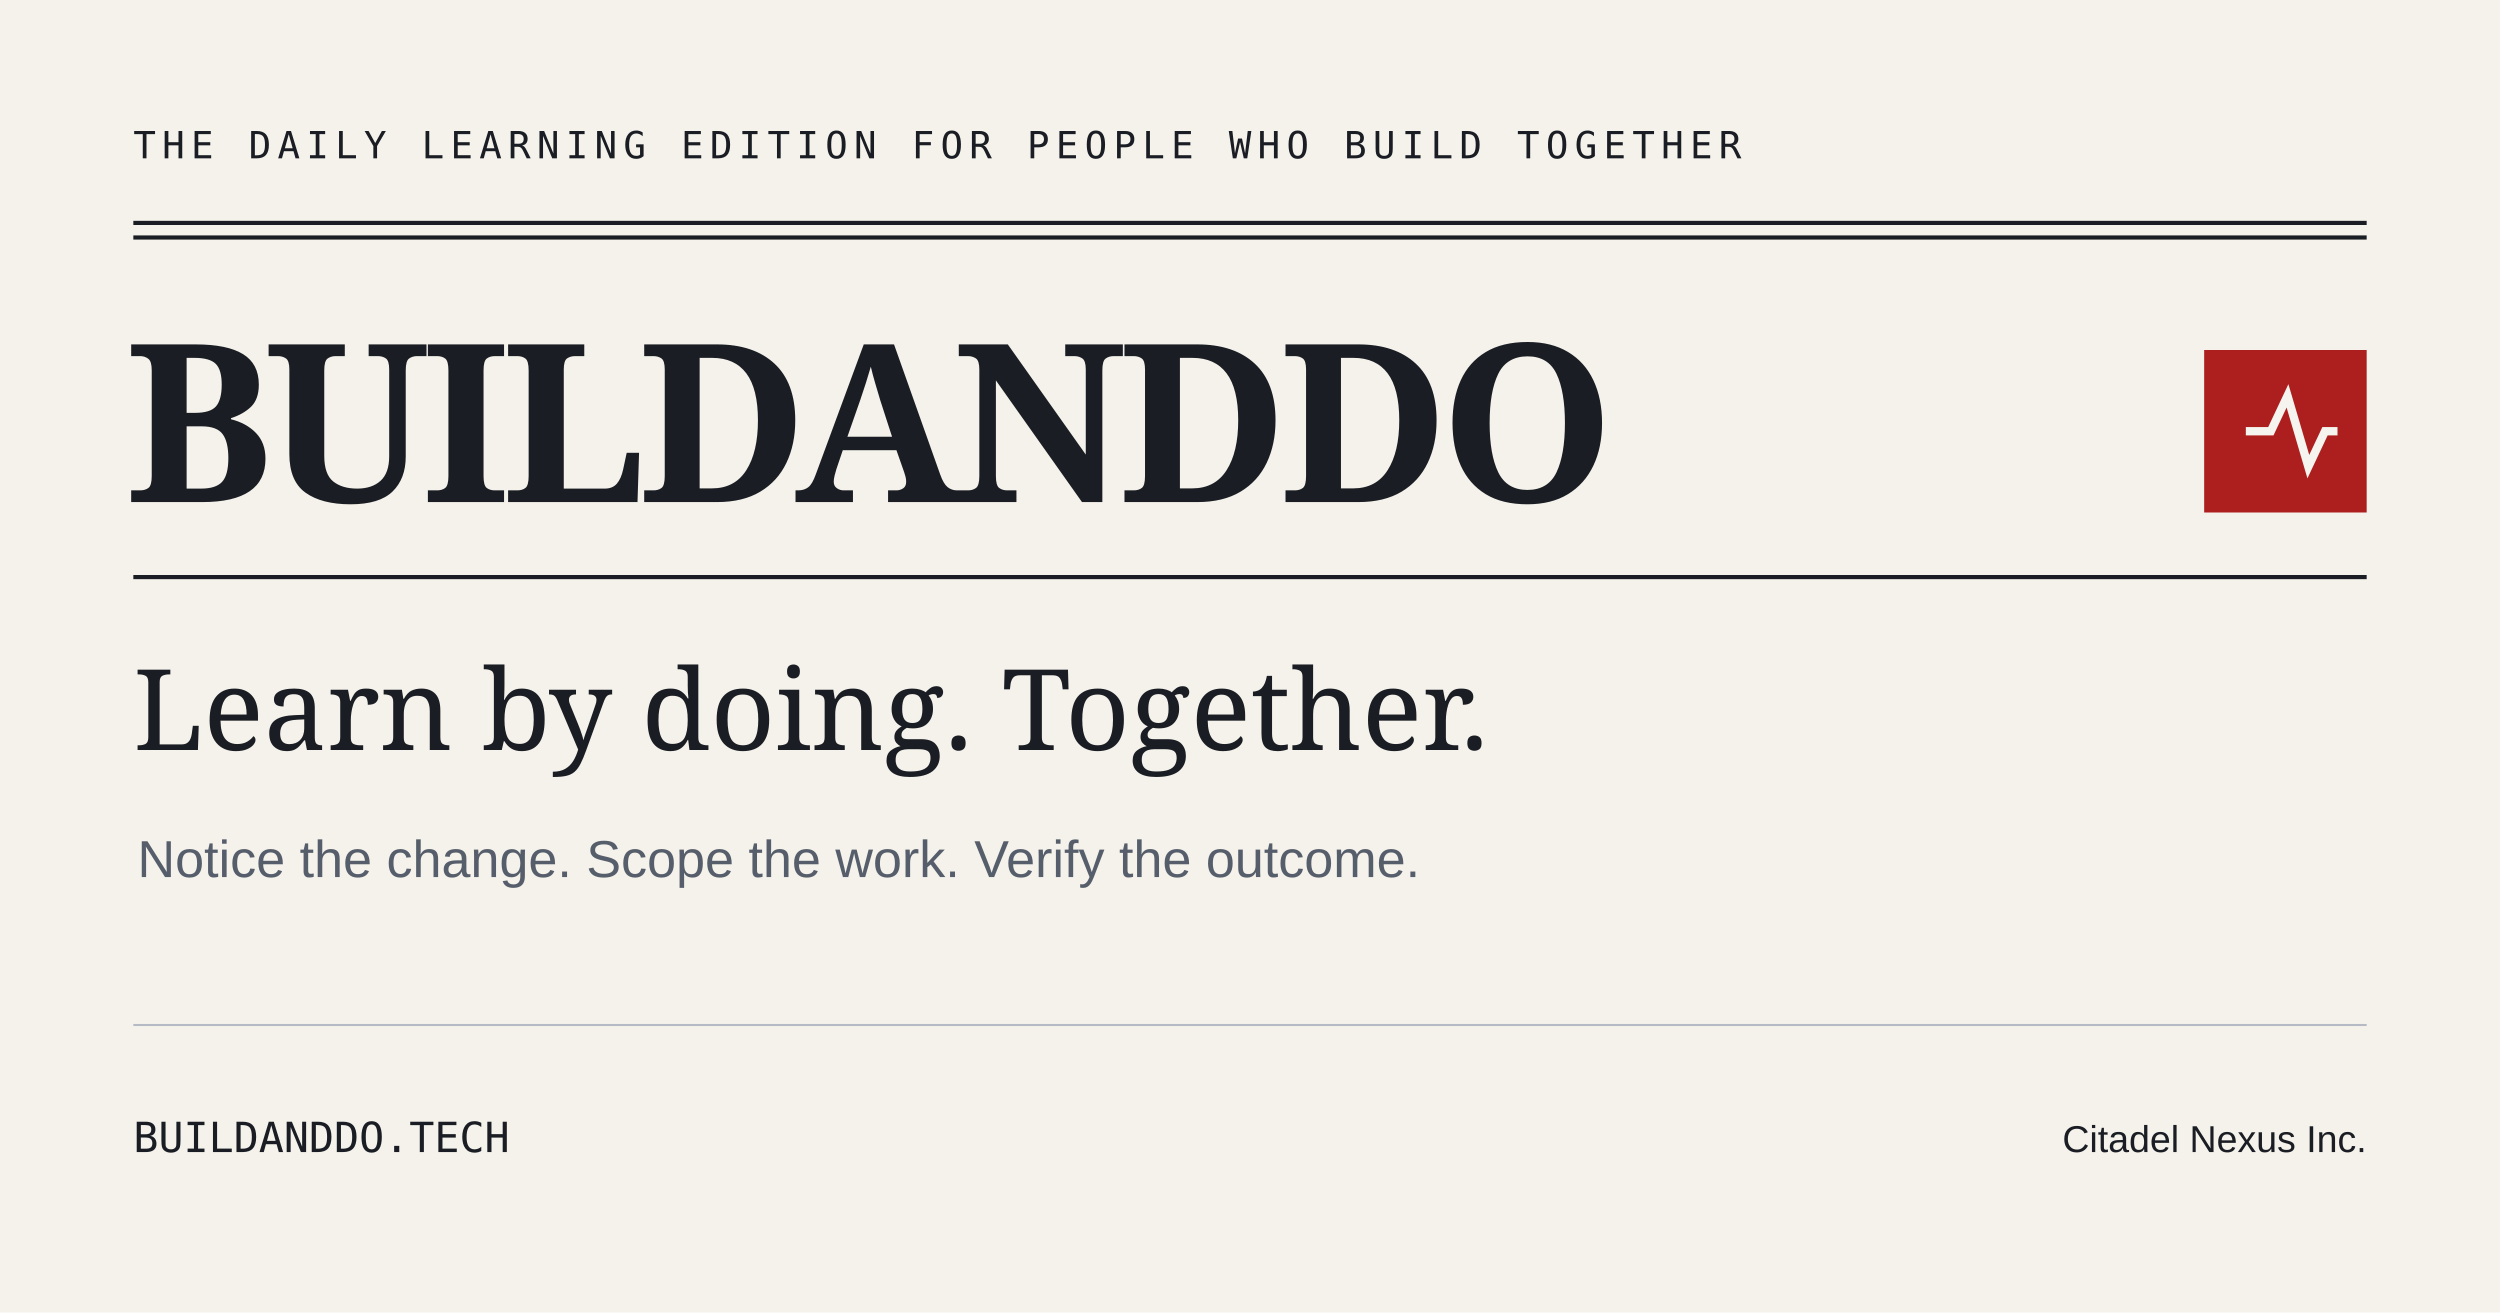
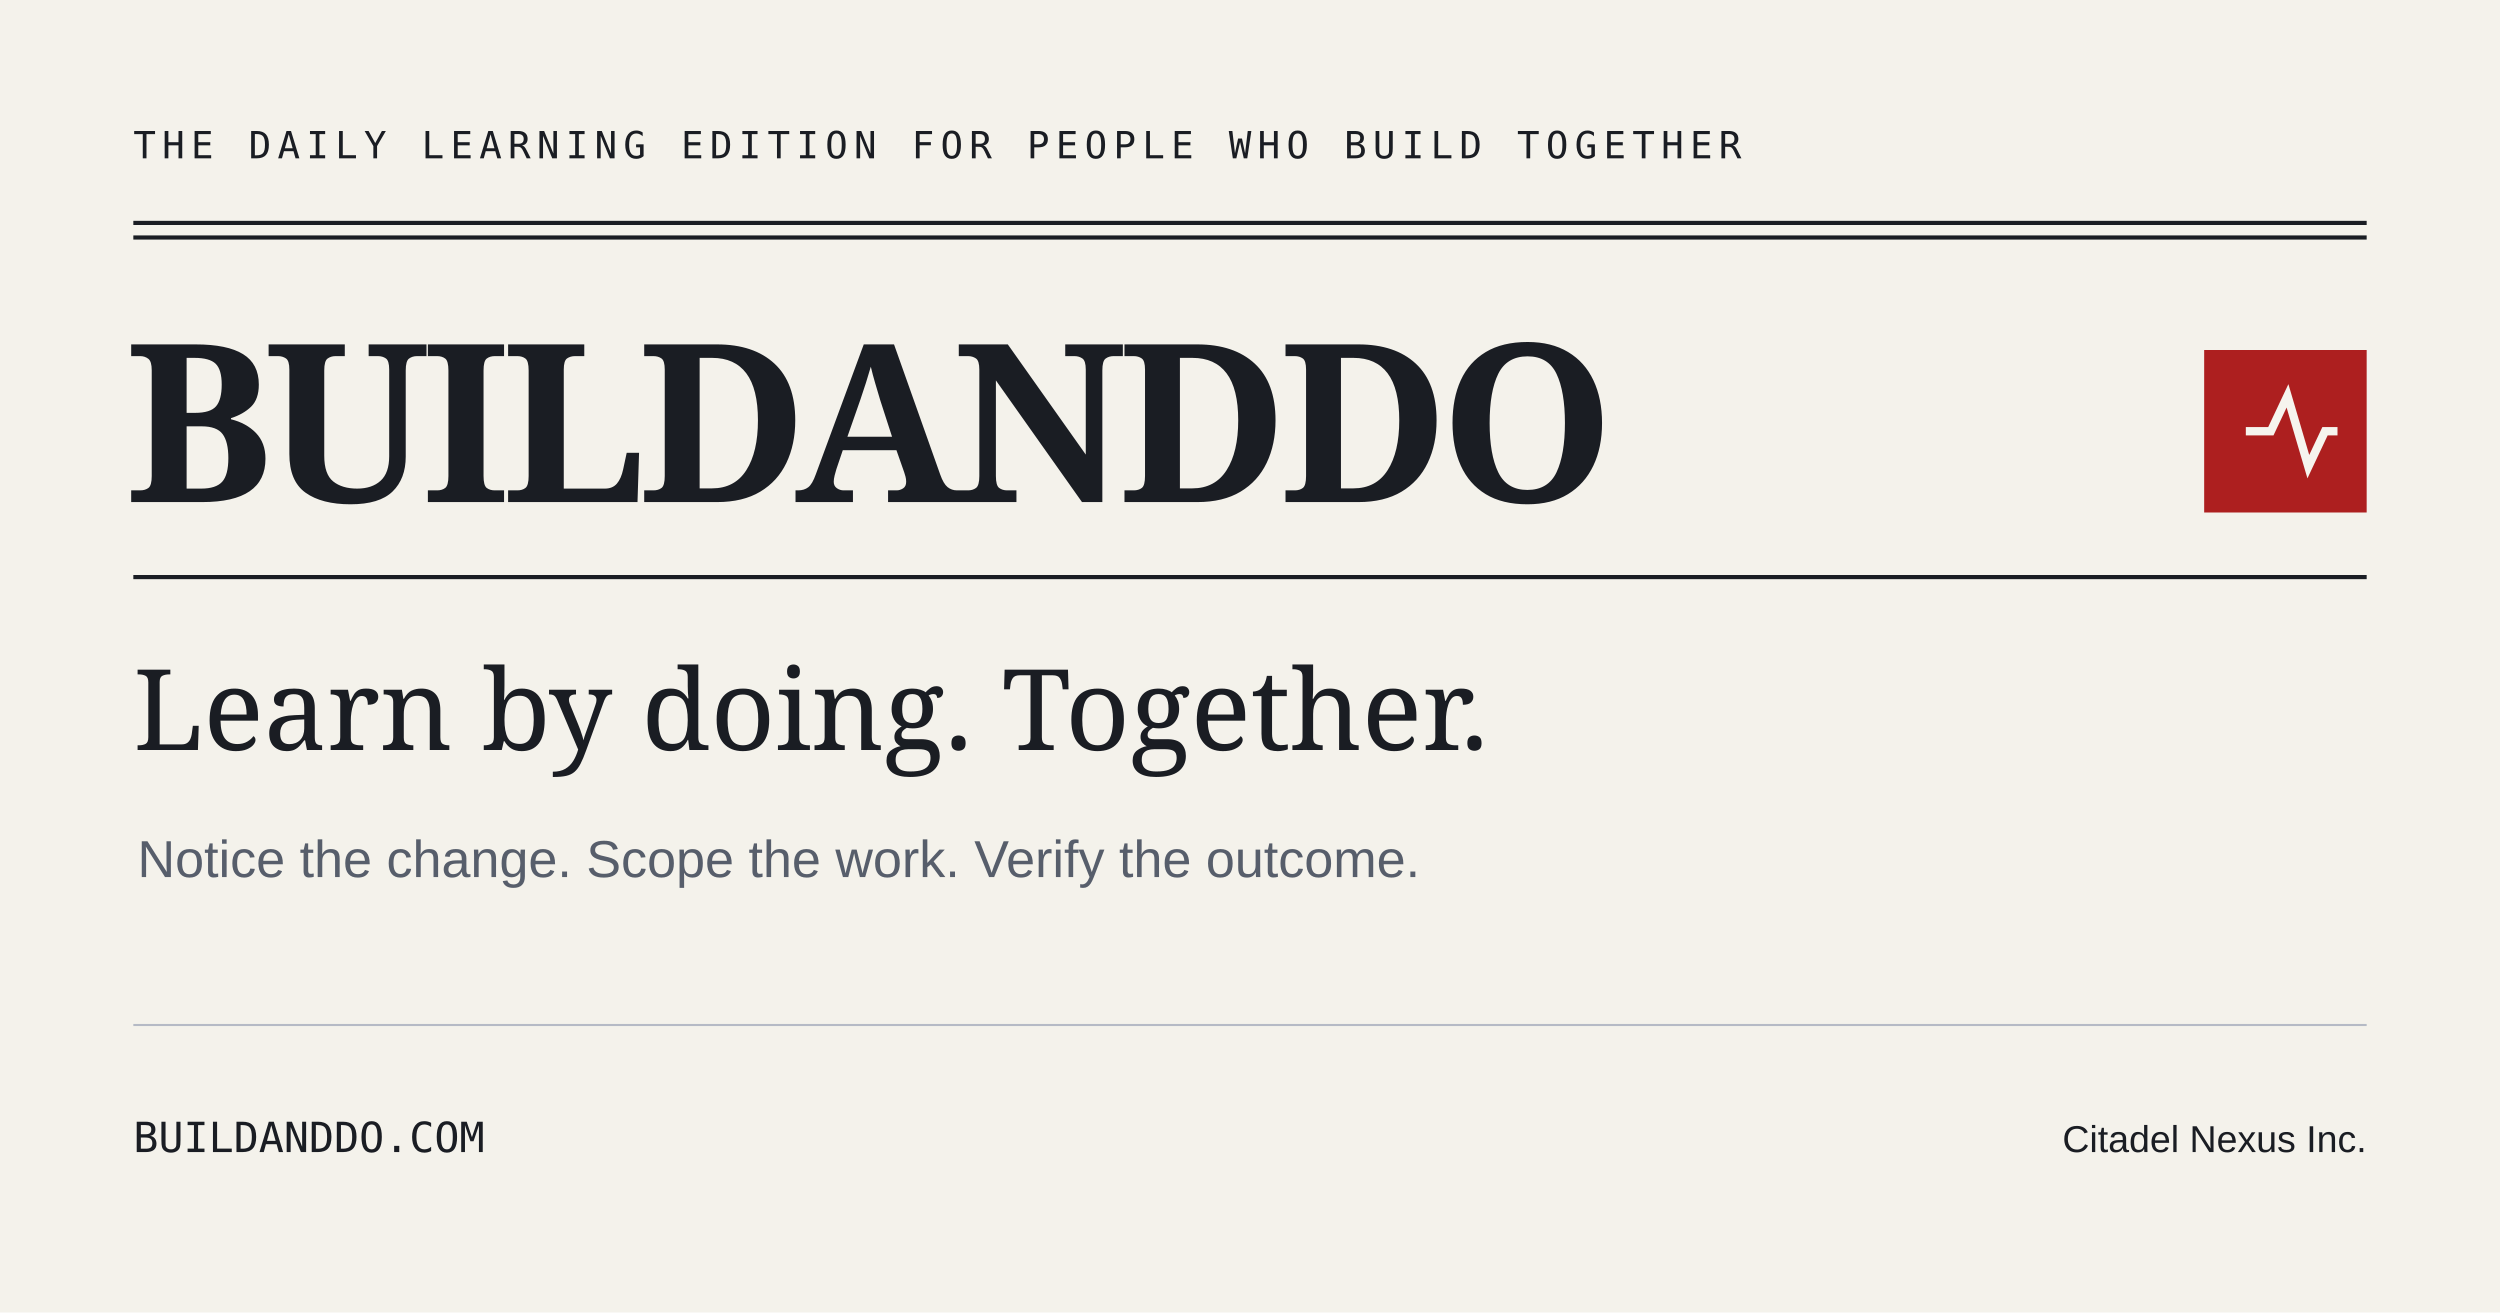
<svg xmlns="http://www.w3.org/2000/svg" width="1200" height="630" viewBox="0 0 1200 630" role="img" aria-label="BuildAndDo — learn by doing, together">
  <rect width="1200" height="630" fill="hsl(42,30%,94%)" />
  <g fill="hsl(220,16%,12%)">
    <text x="64" y="76" font-family="monospace" font-size="18" letter-spacing="3">THE DAILY LEARNING EDITION FOR PEOPLE WHO BUILD TOGETHER</text>
    <path d="M64 107H1136 M64 114H1136" stroke="hsl(220,16%,12%)" stroke-width="2" />
    <text x="60" y="241" font-family="Georgia,serif" font-weight="700" font-size="106" letter-spacing="-4">BUILDANDDO</text>
    <path d="M64 277H1136" stroke="hsl(220,16%,12%)" stroke-width="2" />
    <text x="64" y="360" font-family="Georgia,serif" font-size="54">Learn by doing. Together.</text>
    <text x="66" y="421" font-family="Arial,sans-serif" font-size="25" fill="hsl(220,10%,38%)">Notice the change. Scope the work. Verify the outcome.</text>
    <path d="M64 492H1136" stroke="hsl(220,12%,74%)" />
-     <text x="64" y="553" font-family="monospace" font-size="20">BUILDANDDO.TECH</text>
+     <text x="64" y="553" font-family="monospace" font-size="20">BUILDANDDO.COM</text>
    <text x="1136" y="553" text-anchor="end" font-family="Arial,sans-serif" font-size="18">Citadel Nexus Inc.</text>
  </g>
  <rect x="1058" y="168" width="78" height="78" fill="hsl(0,70%,40%)" />
  <path d="M1078 207h12l8-17 10 34 8-17h6" fill="none" stroke="hsl(42,30%,95%)" stroke-width="4" />
</svg>
